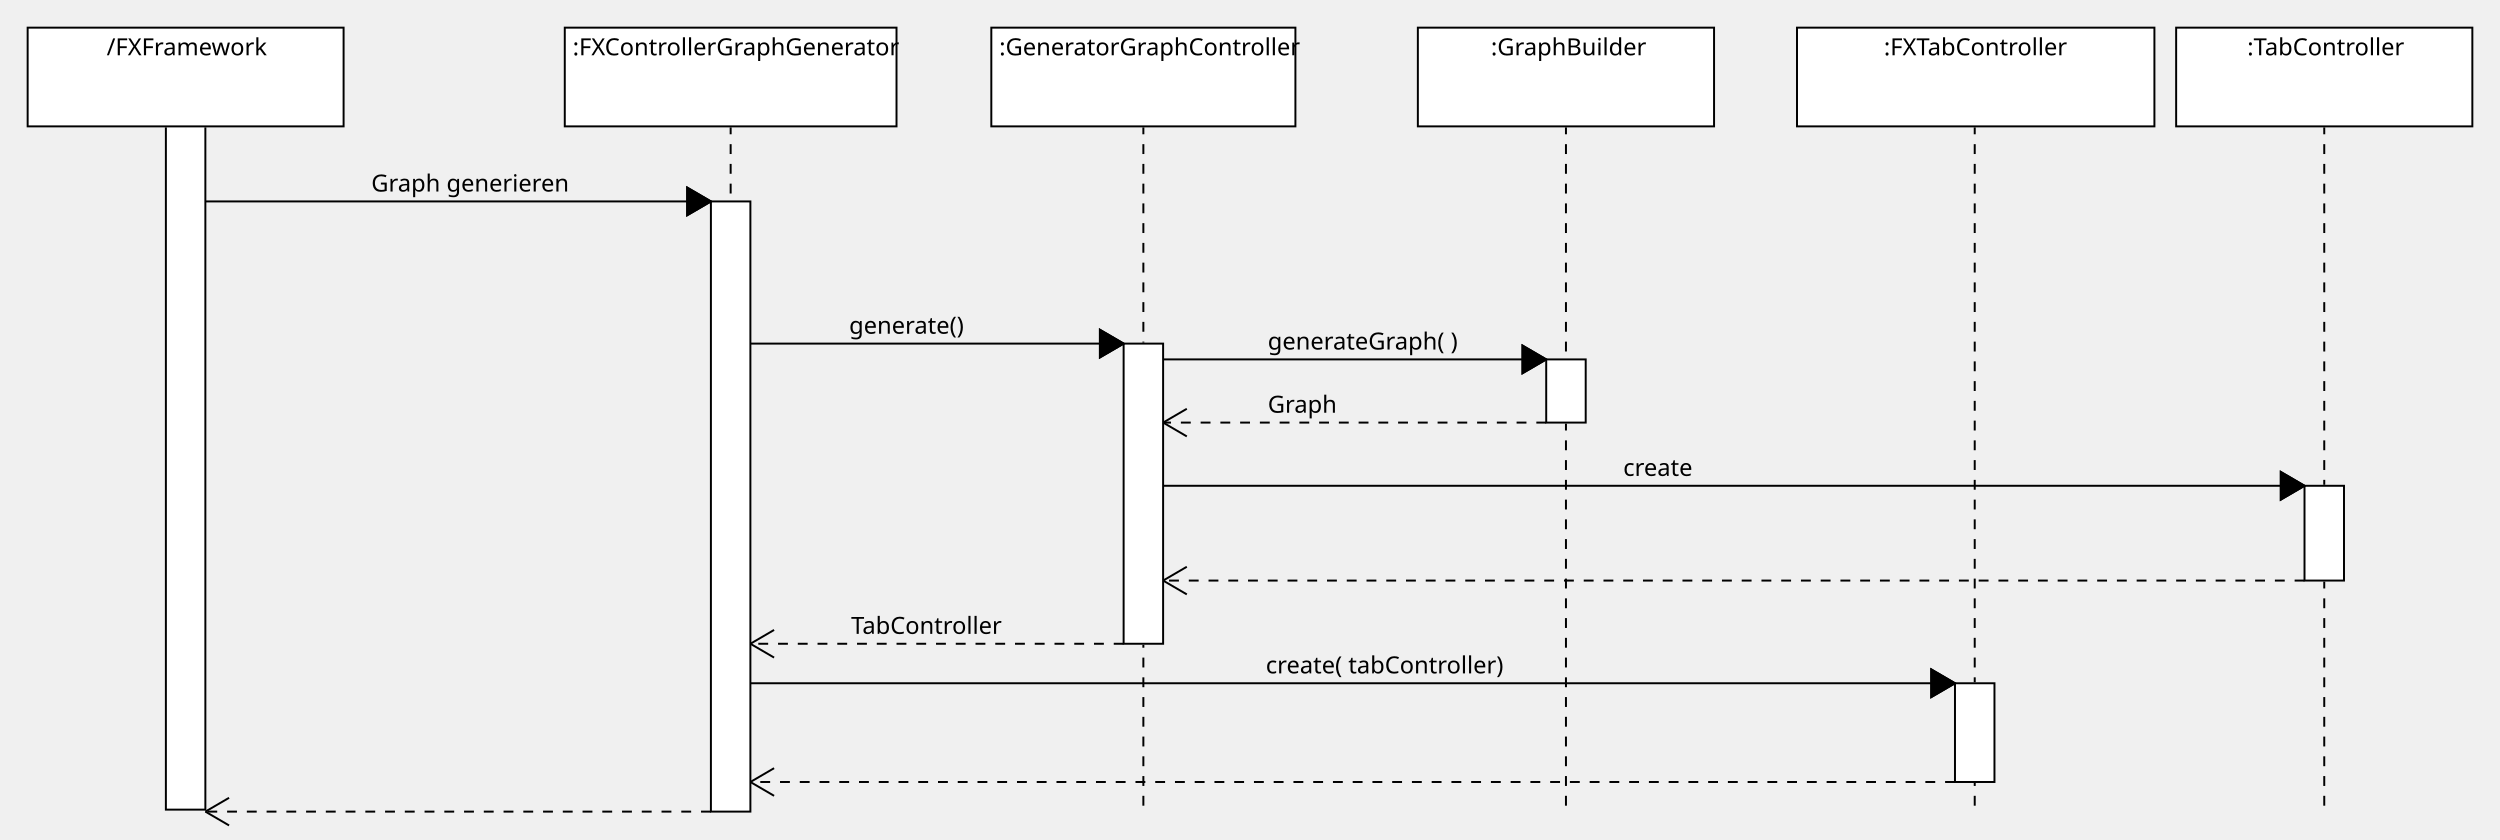
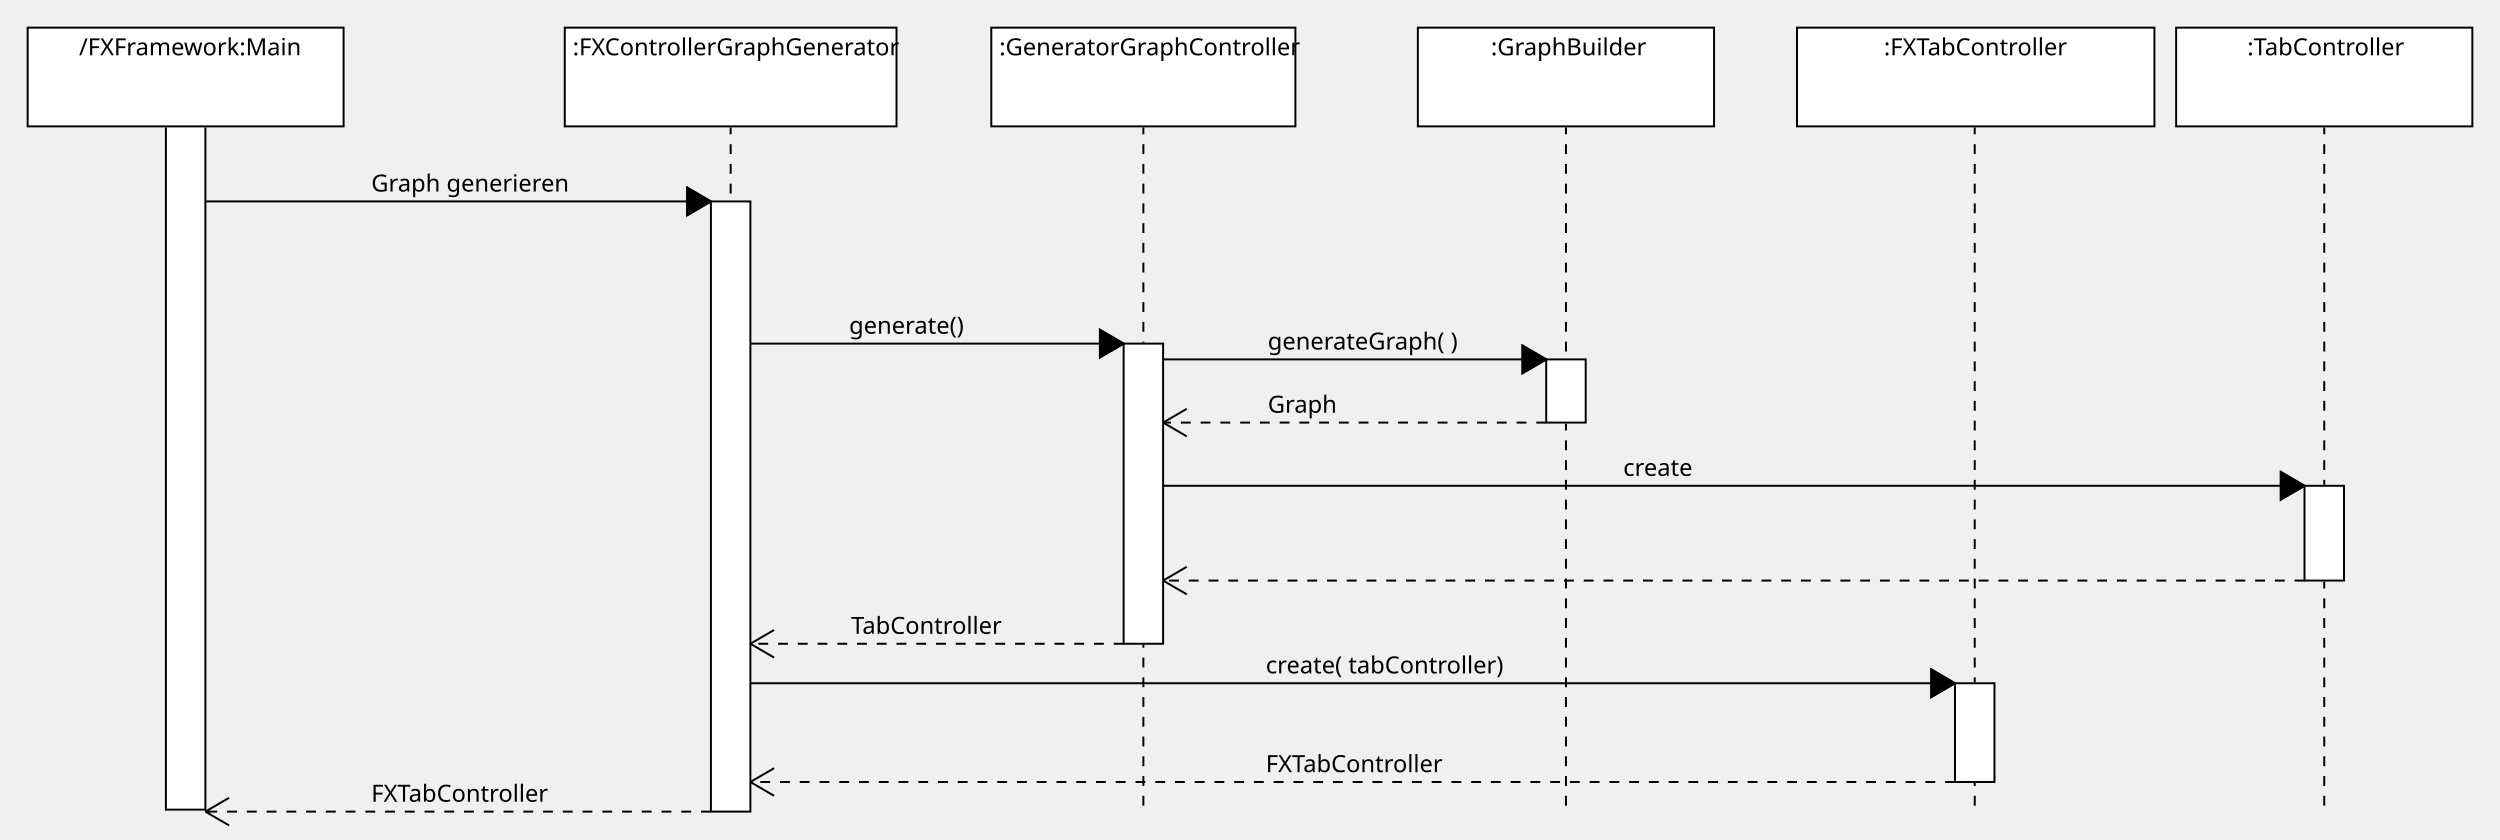
<svg xmlns="http://www.w3.org/2000/svg" height="425" version="1.1" width="1266">
  <line fill="#000000" stroke="#000000" stroke-width="1" x1="94" x2="94" y1="63" y2="68" />
  <line fill="#000000" stroke="#000000" stroke-width="1" x1="94" x2="94" y1="73" y2="78" />
  <line fill="#000000" stroke="#000000" stroke-width="1" x1="94" x2="94" y1="83" y2="88" />
  <line fill="#000000" stroke="#000000" stroke-width="1" x1="94" x2="94" y1="93" y2="98" />
  <line fill="#000000" stroke="#000000" stroke-width="1" x1="94" x2="94" y1="103" y2="108" />
  <line fill="#000000" stroke="#000000" stroke-width="1" x1="94" x2="94" y1="113" y2="118" />
  <line fill="#000000" stroke="#000000" stroke-width="1" x1="94" x2="94" y1="123" y2="128" />
  <line fill="#000000" stroke="#000000" stroke-width="1" x1="94" x2="94" y1="133" y2="138" />
  <line fill="#000000" stroke="#000000" stroke-width="1" x1="94" x2="94" y1="143" y2="148" />
  <line fill="#000000" stroke="#000000" stroke-width="1" x1="94" x2="94" y1="153" y2="158" />
  <line fill="#000000" stroke="#000000" stroke-width="1" x1="94" x2="94" y1="163" y2="168" />
  <line fill="#000000" stroke="#000000" stroke-width="1" x1="94" x2="94" y1="173" y2="178" />
  <line fill="#000000" stroke="#000000" stroke-width="1" x1="94" x2="94" y1="183" y2="188" />
  <line fill="#000000" stroke="#000000" stroke-width="1" x1="94" x2="94" y1="193" y2="198" />
  <line fill="#000000" stroke="#000000" stroke-width="1" x1="94" x2="94" y1="203" y2="208" />
  <line fill="#000000" stroke="#000000" stroke-width="1" x1="94" x2="94" y1="213" y2="218" />
  <line fill="#000000" stroke="#000000" stroke-width="1" x1="94" x2="94" y1="223" y2="228" />
  <line fill="#000000" stroke="#000000" stroke-width="1" x1="94" x2="94" y1="233" y2="238" />
  <line fill="#000000" stroke="#000000" stroke-width="1" x1="94" x2="94" y1="243" y2="248" />
  <line fill="#000000" stroke="#000000" stroke-width="1" x1="94" x2="94" y1="253" y2="258" />
  <line fill="#000000" stroke="#000000" stroke-width="1" x1="94" x2="94" y1="263" y2="268" />
  <line fill="#000000" stroke="#000000" stroke-width="1" x1="94" x2="94" y1="273" y2="278" />
  <line fill="#000000" stroke="#000000" stroke-width="1" x1="94" x2="94" y1="283" y2="288" />
  <line fill="#000000" stroke="#000000" stroke-width="1" x1="94" x2="94" y1="293" y2="298" />
  <line fill="#000000" stroke="#000000" stroke-width="1" x1="94" x2="94" y1="303" y2="308" />
  <line fill="#000000" stroke="#000000" stroke-width="1" x1="94" x2="94" y1="313" y2="318" />
  <line fill="#000000" stroke="#000000" stroke-width="1" x1="94" x2="94" y1="323" y2="328" />
  <line fill="#000000" stroke="#000000" stroke-width="1" x1="94" x2="94" y1="333" y2="338" />
  <line fill="#000000" stroke="#000000" stroke-width="1" x1="94" x2="94" y1="343" y2="348" />
  <line fill="#000000" stroke="#000000" stroke-width="1" x1="94" x2="94" y1="353" y2="358" />
  <line fill="#000000" stroke="#000000" stroke-width="1" x1="94" x2="94" y1="363" y2="368" />
  <line fill="#000000" stroke="#000000" stroke-width="1" x1="94" x2="94" y1="373" y2="378" />
  <line fill="#000000" stroke="#000000" stroke-width="1" x1="94" x2="94" y1="383" y2="388" />
  <line fill="#000000" stroke="#000000" stroke-width="1" x1="94" x2="94" y1="393" y2="398" />
  <line fill="#000000" stroke="#000000" stroke-width="1" x1="94" x2="94" y1="403" y2="408" />
  <rect fill="#ffffff" height="347" stroke="#ffffff" stroke-width="1" width="20" x="84" y="63" />
  <rect fill="none" height="347" stroke="#000000" stroke-width="1" width="20" x="84" y="63" />
  <rect fill="#ffffff" height="50" stroke="#ffffff" stroke-width="1" width="160" x="14" y="14" />
  <rect fill="none" height="50" stroke="#000000" stroke-width="1" width="160" x="14" y="14" />
-   <text font-family="Dialog" font-size="12" x="54" y="28">
- /FXFramework</text>
+   <text font-family="Dialog" font-size="12" x="40" y="28">
+ /FXFramework:Main</text>
  <line fill="#000000" stroke="#000000" stroke-width="1" x1="370" x2="370" y1="63" y2="68" />
  <line fill="#000000" stroke="#000000" stroke-width="1" x1="370" x2="370" y1="73" y2="78" />
  <line fill="#000000" stroke="#000000" stroke-width="1" x1="370" x2="370" y1="83" y2="88" />
  <line fill="#000000" stroke="#000000" stroke-width="1" x1="370" x2="370" y1="93" y2="98" />
  <line fill="#000000" stroke="#000000" stroke-width="1" x1="370" x2="370" y1="103" y2="108" />
  <line fill="#000000" stroke="#000000" stroke-width="1" x1="370" x2="370" y1="113" y2="118" />
  <line fill="#000000" stroke="#000000" stroke-width="1" x1="370" x2="370" y1="123" y2="128" />
  <line fill="#000000" stroke="#000000" stroke-width="1" x1="370" x2="370" y1="133" y2="138" />
  <line fill="#000000" stroke="#000000" stroke-width="1" x1="370" x2="370" y1="143" y2="148" />
  <line fill="#000000" stroke="#000000" stroke-width="1" x1="370" x2="370" y1="153" y2="158" />
  <line fill="#000000" stroke="#000000" stroke-width="1" x1="370" x2="370" y1="163" y2="168" />
  <line fill="#000000" stroke="#000000" stroke-width="1" x1="370" x2="370" y1="173" y2="178" />
  <line fill="#000000" stroke="#000000" stroke-width="1" x1="370" x2="370" y1="183" y2="188" />
  <line fill="#000000" stroke="#000000" stroke-width="1" x1="370" x2="370" y1="193" y2="198" />
  <line fill="#000000" stroke="#000000" stroke-width="1" x1="370" x2="370" y1="203" y2="208" />
  <line fill="#000000" stroke="#000000" stroke-width="1" x1="370" x2="370" y1="213" y2="218" />
  <line fill="#000000" stroke="#000000" stroke-width="1" x1="370" x2="370" y1="223" y2="228" />
  <line fill="#000000" stroke="#000000" stroke-width="1" x1="370" x2="370" y1="233" y2="238" />
  <line fill="#000000" stroke="#000000" stroke-width="1" x1="370" x2="370" y1="243" y2="248" />
  <line fill="#000000" stroke="#000000" stroke-width="1" x1="370" x2="370" y1="253" y2="258" />
  <line fill="#000000" stroke="#000000" stroke-width="1" x1="370" x2="370" y1="263" y2="268" />
  <line fill="#000000" stroke="#000000" stroke-width="1" x1="370" x2="370" y1="273" y2="278" />
  <line fill="#000000" stroke="#000000" stroke-width="1" x1="370" x2="370" y1="283" y2="288" />
  <line fill="#000000" stroke="#000000" stroke-width="1" x1="370" x2="370" y1="293" y2="298" />
  <line fill="#000000" stroke="#000000" stroke-width="1" x1="370" x2="370" y1="303" y2="308" />
  <line fill="#000000" stroke="#000000" stroke-width="1" x1="370" x2="370" y1="313" y2="318" />
  <line fill="#000000" stroke="#000000" stroke-width="1" x1="370" x2="370" y1="323" y2="328" />
  <line fill="#000000" stroke="#000000" stroke-width="1" x1="370" x2="370" y1="333" y2="338" />
  <line fill="#000000" stroke="#000000" stroke-width="1" x1="370" x2="370" y1="343" y2="348" />
  <line fill="#000000" stroke="#000000" stroke-width="1" x1="370" x2="370" y1="353" y2="358" />
  <line fill="#000000" stroke="#000000" stroke-width="1" x1="370" x2="370" y1="363" y2="368" />
  <line fill="#000000" stroke="#000000" stroke-width="1" x1="370" x2="370" y1="373" y2="378" />
  <line fill="#000000" stroke="#000000" stroke-width="1" x1="370" x2="370" y1="383" y2="388" />
  <line fill="#000000" stroke="#000000" stroke-width="1" x1="370" x2="370" y1="393" y2="398" />
  <line fill="#000000" stroke="#000000" stroke-width="1" x1="370" x2="370" y1="403" y2="408" />
  <rect fill="#ffffff" height="309" stroke="#ffffff" stroke-width="1" width="20" x="360" y="102" />
  <rect fill="none" height="309" stroke="#000000" stroke-width="1" width="20" x="360" y="102" />
  <rect fill="#ffffff" height="50" stroke="#ffffff" stroke-width="1" width="168" x="286" y="14" />
  <rect fill="none" height="50" stroke="#000000" stroke-width="1" width="168" x="286" y="14" />
  <text font-family="Dialog" font-size="12" x="290" y="28">
:FXControllerGraphGenerator</text>
  <polyline fill="none" points="104,102 360,102" stroke="#000000" stroke-width="1" />
  <polygon fill="#000000" points="360,102 348,109 348,95" stroke="#000000" stroke-width="1" />
  <polygon fill="none" points="360,102 348,109 348,95" stroke="#000000" stroke-width="1" />
  <text font-family="Dialog" font-size="12" x="188" y="97">
Graph generieren</text>
  <line fill="#000000" stroke="#000000" stroke-width="1" x1="579" x2="579" y1="63" y2="68" />
  <line fill="#000000" stroke="#000000" stroke-width="1" x1="579" x2="579" y1="73" y2="78" />
  <line fill="#000000" stroke="#000000" stroke-width="1" x1="579" x2="579" y1="83" y2="88" />
  <line fill="#000000" stroke="#000000" stroke-width="1" x1="579" x2="579" y1="93" y2="98" />
  <line fill="#000000" stroke="#000000" stroke-width="1" x1="579" x2="579" y1="103" y2="108" />
  <line fill="#000000" stroke="#000000" stroke-width="1" x1="579" x2="579" y1="113" y2="118" />
  <line fill="#000000" stroke="#000000" stroke-width="1" x1="579" x2="579" y1="123" y2="128" />
  <line fill="#000000" stroke="#000000" stroke-width="1" x1="579" x2="579" y1="133" y2="138" />
  <line fill="#000000" stroke="#000000" stroke-width="1" x1="579" x2="579" y1="143" y2="148" />
  <line fill="#000000" stroke="#000000" stroke-width="1" x1="579" x2="579" y1="153" y2="158" />
  <line fill="#000000" stroke="#000000" stroke-width="1" x1="579" x2="579" y1="163" y2="168" />
  <line fill="#000000" stroke="#000000" stroke-width="1" x1="579" x2="579" y1="173" y2="178" />
  <line fill="#000000" stroke="#000000" stroke-width="1" x1="579" x2="579" y1="183" y2="188" />
  <line fill="#000000" stroke="#000000" stroke-width="1" x1="579" x2="579" y1="193" y2="198" />
  <line fill="#000000" stroke="#000000" stroke-width="1" x1="579" x2="579" y1="203" y2="208" />
  <line fill="#000000" stroke="#000000" stroke-width="1" x1="579" x2="579" y1="213" y2="218" />
  <line fill="#000000" stroke="#000000" stroke-width="1" x1="579" x2="579" y1="223" y2="228" />
  <line fill="#000000" stroke="#000000" stroke-width="1" x1="579" x2="579" y1="233" y2="238" />
  <line fill="#000000" stroke="#000000" stroke-width="1" x1="579" x2="579" y1="243" y2="248" />
  <line fill="#000000" stroke="#000000" stroke-width="1" x1="579" x2="579" y1="253" y2="258" />
  <line fill="#000000" stroke="#000000" stroke-width="1" x1="579" x2="579" y1="263" y2="268" />
  <line fill="#000000" stroke="#000000" stroke-width="1" x1="579" x2="579" y1="273" y2="278" />
  <line fill="#000000" stroke="#000000" stroke-width="1" x1="579" x2="579" y1="283" y2="288" />
  <line fill="#000000" stroke="#000000" stroke-width="1" x1="579" x2="579" y1="293" y2="298" />
  <line fill="#000000" stroke="#000000" stroke-width="1" x1="579" x2="579" y1="303" y2="308" />
  <line fill="#000000" stroke="#000000" stroke-width="1" x1="579" x2="579" y1="313" y2="318" />
  <line fill="#000000" stroke="#000000" stroke-width="1" x1="579" x2="579" y1="323" y2="328" />
  <line fill="#000000" stroke="#000000" stroke-width="1" x1="579" x2="579" y1="333" y2="338" />
  <line fill="#000000" stroke="#000000" stroke-width="1" x1="579" x2="579" y1="343" y2="348" />
  <line fill="#000000" stroke="#000000" stroke-width="1" x1="579" x2="579" y1="353" y2="358" />
  <line fill="#000000" stroke="#000000" stroke-width="1" x1="579" x2="579" y1="363" y2="368" />
  <line fill="#000000" stroke="#000000" stroke-width="1" x1="579" x2="579" y1="373" y2="378" />
  <line fill="#000000" stroke="#000000" stroke-width="1" x1="579" x2="579" y1="383" y2="388" />
  <line fill="#000000" stroke="#000000" stroke-width="1" x1="579" x2="579" y1="393" y2="398" />
  <line fill="#000000" stroke="#000000" stroke-width="1" x1="579" x2="579" y1="403" y2="408" />
  <rect fill="#ffffff" height="152" stroke="#ffffff" stroke-width="1" width="20" x="569" y="174" />
  <rect fill="none" height="152" stroke="#000000" stroke-width="1" width="20" x="569" y="174" />
  <rect fill="#ffffff" height="50" stroke="#ffffff" stroke-width="1" width="154" x="502" y="14" />
  <rect fill="none" height="50" stroke="#000000" stroke-width="1" width="154" x="502" y="14" />
  <text font-family="Dialog" font-size="12" x="506" y="28">
:GeneratorGraphController</text>
  <line fill="#000000" stroke="#000000" stroke-width="1" x1="360" x2="355" y1="411" y2="411" />
  <line fill="#000000" stroke="#000000" stroke-width="1" x1="350" x2="345" y1="411" y2="411" />
  <line fill="#000000" stroke="#000000" stroke-width="1" x1="340" x2="335" y1="411" y2="411" />
  <line fill="#000000" stroke="#000000" stroke-width="1" x1="330" x2="325" y1="411" y2="411" />
  <line fill="#000000" stroke="#000000" stroke-width="1" x1="320" x2="315" y1="411" y2="411" />
  <line fill="#000000" stroke="#000000" stroke-width="1" x1="310" x2="305" y1="411" y2="411" />
  <line fill="#000000" stroke="#000000" stroke-width="1" x1="300" x2="295" y1="411" y2="411" />
  <line fill="#000000" stroke="#000000" stroke-width="1" x1="290" x2="285" y1="411" y2="411" />
  <line fill="#000000" stroke="#000000" stroke-width="1" x1="280" x2="275" y1="411" y2="411" />
  <line fill="#000000" stroke="#000000" stroke-width="1" x1="270" x2="265" y1="411" y2="411" />
  <line fill="#000000" stroke="#000000" stroke-width="1" x1="260" x2="255" y1="411" y2="411" />
  <line fill="#000000" stroke="#000000" stroke-width="1" x1="250" x2="245" y1="411" y2="411" />
  <line fill="#000000" stroke="#000000" stroke-width="1" x1="240" x2="235" y1="411" y2="411" />
  <line fill="#000000" stroke="#000000" stroke-width="1" x1="230" x2="225" y1="411" y2="411" />
  <line fill="#000000" stroke="#000000" stroke-width="1" x1="220" x2="215" y1="411" y2="411" />
  <line fill="#000000" stroke="#000000" stroke-width="1" x1="210" x2="205" y1="411" y2="411" />
  <line fill="#000000" stroke="#000000" stroke-width="1" x1="200" x2="195" y1="411" y2="411" />
  <line fill="#000000" stroke="#000000" stroke-width="1" x1="190" x2="185" y1="411" y2="411" />
  <line fill="#000000" stroke="#000000" stroke-width="1" x1="180" x2="175" y1="411" y2="411" />
  <line fill="#000000" stroke="#000000" stroke-width="1" x1="170" x2="165" y1="411" y2="411" />
  <line fill="#000000" stroke="#000000" stroke-width="1" x1="160" x2="155" y1="411" y2="411" />
  <line fill="#000000" stroke="#000000" stroke-width="1" x1="150" x2="145" y1="411" y2="411" />
  <line fill="#000000" stroke="#000000" stroke-width="1" x1="140" x2="135" y1="411" y2="411" />
  <line fill="#000000" stroke="#000000" stroke-width="1" x1="130" x2="125" y1="411" y2="411" />
  <line fill="#000000" stroke="#000000" stroke-width="1" x1="120" x2="115" y1="411" y2="411" />
  <line fill="#000000" stroke="#000000" stroke-width="1" x1="110" x2="105" y1="411" y2="411" />
  <line fill="#000000" stroke="#000000" stroke-width="1" x1="116" x2="104" y1="404" y2="411" />
  <line fill="#000000" stroke="#000000" stroke-width="1" x1="116" x2="104" y1="418" y2="411" />
+   <text font-family="Dialog" font-size="12" x="188" y="406">
+ FXTabController</text>
  <polyline fill="none" points="380,174 569,174" stroke="#000000" stroke-width="1" />
  <polygon fill="#000000" points="569,174 557,181 557,167" stroke="#000000" stroke-width="1" />
  <polygon fill="none" points="569,174 557,181 557,167" stroke="#000000" stroke-width="1" />
  <text font-family="Dialog" font-size="12" x="430" y="169">
generate()</text>
  <line fill="#000000" stroke="#000000" stroke-width="1" x1="793" x2="793" y1="63" y2="68" />
  <line fill="#000000" stroke="#000000" stroke-width="1" x1="793" x2="793" y1="73" y2="78" />
  <line fill="#000000" stroke="#000000" stroke-width="1" x1="793" x2="793" y1="83" y2="88" />
  <line fill="#000000" stroke="#000000" stroke-width="1" x1="793" x2="793" y1="93" y2="98" />
  <line fill="#000000" stroke="#000000" stroke-width="1" x1="793" x2="793" y1="103" y2="108" />
  <line fill="#000000" stroke="#000000" stroke-width="1" x1="793" x2="793" y1="113" y2="118" />
  <line fill="#000000" stroke="#000000" stroke-width="1" x1="793" x2="793" y1="123" y2="128" />
  <line fill="#000000" stroke="#000000" stroke-width="1" x1="793" x2="793" y1="133" y2="138" />
  <line fill="#000000" stroke="#000000" stroke-width="1" x1="793" x2="793" y1="143" y2="148" />
  <line fill="#000000" stroke="#000000" stroke-width="1" x1="793" x2="793" y1="153" y2="158" />
  <line fill="#000000" stroke="#000000" stroke-width="1" x1="793" x2="793" y1="163" y2="168" />
  <line fill="#000000" stroke="#000000" stroke-width="1" x1="793" x2="793" y1="173" y2="178" />
  <line fill="#000000" stroke="#000000" stroke-width="1" x1="793" x2="793" y1="183" y2="188" />
  <line fill="#000000" stroke="#000000" stroke-width="1" x1="793" x2="793" y1="193" y2="198" />
  <line fill="#000000" stroke="#000000" stroke-width="1" x1="793" x2="793" y1="203" y2="208" />
  <line fill="#000000" stroke="#000000" stroke-width="1" x1="793" x2="793" y1="213" y2="218" />
  <line fill="#000000" stroke="#000000" stroke-width="1" x1="793" x2="793" y1="223" y2="228" />
  <line fill="#000000" stroke="#000000" stroke-width="1" x1="793" x2="793" y1="233" y2="238" />
  <line fill="#000000" stroke="#000000" stroke-width="1" x1="793" x2="793" y1="243" y2="248" />
  <line fill="#000000" stroke="#000000" stroke-width="1" x1="793" x2="793" y1="253" y2="258" />
  <line fill="#000000" stroke="#000000" stroke-width="1" x1="793" x2="793" y1="263" y2="268" />
  <line fill="#000000" stroke="#000000" stroke-width="1" x1="793" x2="793" y1="273" y2="278" />
  <line fill="#000000" stroke="#000000" stroke-width="1" x1="793" x2="793" y1="283" y2="288" />
  <line fill="#000000" stroke="#000000" stroke-width="1" x1="793" x2="793" y1="293" y2="298" />
  <line fill="#000000" stroke="#000000" stroke-width="1" x1="793" x2="793" y1="303" y2="308" />
  <line fill="#000000" stroke="#000000" stroke-width="1" x1="793" x2="793" y1="313" y2="318" />
  <line fill="#000000" stroke="#000000" stroke-width="1" x1="793" x2="793" y1="323" y2="328" />
  <line fill="#000000" stroke="#000000" stroke-width="1" x1="793" x2="793" y1="333" y2="338" />
  <line fill="#000000" stroke="#000000" stroke-width="1" x1="793" x2="793" y1="343" y2="348" />
  <line fill="#000000" stroke="#000000" stroke-width="1" x1="793" x2="793" y1="353" y2="358" />
  <line fill="#000000" stroke="#000000" stroke-width="1" x1="793" x2="793" y1="363" y2="368" />
  <line fill="#000000" stroke="#000000" stroke-width="1" x1="793" x2="793" y1="373" y2="378" />
  <line fill="#000000" stroke="#000000" stroke-width="1" x1="793" x2="793" y1="383" y2="388" />
  <line fill="#000000" stroke="#000000" stroke-width="1" x1="793" x2="793" y1="393" y2="398" />
  <line fill="#000000" stroke="#000000" stroke-width="1" x1="793" x2="793" y1="403" y2="408" />
  <rect fill="#ffffff" height="32" stroke="#ffffff" stroke-width="1" width="20" x="783" y="182" />
  <rect fill="none" height="32" stroke="#000000" stroke-width="1" width="20" x="783" y="182" />
  <rect fill="#ffffff" height="50" stroke="#ffffff" stroke-width="1" width="150" x="718" y="14" />
  <rect fill="none" height="50" stroke="#000000" stroke-width="1" width="150" x="718" y="14" />
  <text font-family="Dialog" font-size="12" x="755" y="28">
:GraphBuilder</text>
  <polyline fill="none" points="589,182 783,182" stroke="#000000" stroke-width="1" />
  <polygon fill="#000000" points="783,182 771,189 771,175" stroke="#000000" stroke-width="1" />
  <polygon fill="none" points="783,182 771,189 771,175" stroke="#000000" stroke-width="1" />
  <text font-family="Dialog" font-size="12" x="642" y="177">
generateGraph( )</text>
  <line fill="#000000" stroke="#000000" stroke-width="1" x1="783" x2="778" y1="214" y2="214" />
  <line fill="#000000" stroke="#000000" stroke-width="1" x1="773" x2="768" y1="214" y2="214" />
  <line fill="#000000" stroke="#000000" stroke-width="1" x1="763" x2="758" y1="214" y2="214" />
  <line fill="#000000" stroke="#000000" stroke-width="1" x1="753" x2="748" y1="214" y2="214" />
  <line fill="#000000" stroke="#000000" stroke-width="1" x1="743" x2="738" y1="214" y2="214" />
  <line fill="#000000" stroke="#000000" stroke-width="1" x1="733" x2="728" y1="214" y2="214" />
  <line fill="#000000" stroke="#000000" stroke-width="1" x1="723" x2="718" y1="214" y2="214" />
  <line fill="#000000" stroke="#000000" stroke-width="1" x1="713" x2="708" y1="214" y2="214" />
  <line fill="#000000" stroke="#000000" stroke-width="1" x1="703" x2="698" y1="214" y2="214" />
  <line fill="#000000" stroke="#000000" stroke-width="1" x1="693" x2="688" y1="214" y2="214" />
  <line fill="#000000" stroke="#000000" stroke-width="1" x1="683" x2="678" y1="214" y2="214" />
  <line fill="#000000" stroke="#000000" stroke-width="1" x1="673" x2="668" y1="214" y2="214" />
  <line fill="#000000" stroke="#000000" stroke-width="1" x1="663" x2="658" y1="214" y2="214" />
  <line fill="#000000" stroke="#000000" stroke-width="1" x1="653" x2="648" y1="214" y2="214" />
  <line fill="#000000" stroke="#000000" stroke-width="1" x1="643" x2="638" y1="214" y2="214" />
  <line fill="#000000" stroke="#000000" stroke-width="1" x1="633" x2="628" y1="214" y2="214" />
  <line fill="#000000" stroke="#000000" stroke-width="1" x1="623" x2="618" y1="214" y2="214" />
  <line fill="#000000" stroke="#000000" stroke-width="1" x1="613" x2="608" y1="214" y2="214" />
  <line fill="#000000" stroke="#000000" stroke-width="1" x1="603" x2="598" y1="214" y2="214" />
  <line fill="#000000" stroke="#000000" stroke-width="1" x1="593" x2="589" y1="214" y2="214" />
  <line fill="#000000" stroke="#000000" stroke-width="1" x1="601" x2="589" y1="207" y2="214" />
  <line fill="#000000" stroke="#000000" stroke-width="1" x1="601" x2="589" y1="221" y2="214" />
  <text font-family="Dialog" font-size="12" x="642" y="209">
Graph</text>
  <line fill="#000000" stroke="#000000" stroke-width="1" x1="569" x2="564" y1="326" y2="326" />
  <line fill="#000000" stroke="#000000" stroke-width="1" x1="559" x2="554" y1="326" y2="326" />
  <line fill="#000000" stroke="#000000" stroke-width="1" x1="549" x2="544" y1="326" y2="326" />
  <line fill="#000000" stroke="#000000" stroke-width="1" x1="539" x2="534" y1="326" y2="326" />
  <line fill="#000000" stroke="#000000" stroke-width="1" x1="529" x2="524" y1="326" y2="326" />
  <line fill="#000000" stroke="#000000" stroke-width="1" x1="519" x2="514" y1="326" y2="326" />
  <line fill="#000000" stroke="#000000" stroke-width="1" x1="509" x2="504" y1="326" y2="326" />
  <line fill="#000000" stroke="#000000" stroke-width="1" x1="499" x2="494" y1="326" y2="326" />
  <line fill="#000000" stroke="#000000" stroke-width="1" x1="489" x2="484" y1="326" y2="326" />
  <line fill="#000000" stroke="#000000" stroke-width="1" x1="479" x2="474" y1="326" y2="326" />
  <line fill="#000000" stroke="#000000" stroke-width="1" x1="469" x2="464" y1="326" y2="326" />
  <line fill="#000000" stroke="#000000" stroke-width="1" x1="459" x2="454" y1="326" y2="326" />
  <line fill="#000000" stroke="#000000" stroke-width="1" x1="449" x2="444" y1="326" y2="326" />
  <line fill="#000000" stroke="#000000" stroke-width="1" x1="439" x2="434" y1="326" y2="326" />
  <line fill="#000000" stroke="#000000" stroke-width="1" x1="429" x2="424" y1="326" y2="326" />
  <line fill="#000000" stroke="#000000" stroke-width="1" x1="419" x2="414" y1="326" y2="326" />
  <line fill="#000000" stroke="#000000" stroke-width="1" x1="409" x2="404" y1="326" y2="326" />
  <line fill="#000000" stroke="#000000" stroke-width="1" x1="399" x2="394" y1="326" y2="326" />
  <line fill="#000000" stroke="#000000" stroke-width="1" x1="389" x2="384" y1="326" y2="326" />
  <line fill="#000000" stroke="#000000" stroke-width="1" x1="392" x2="380" y1="319" y2="326" />
  <line fill="#000000" stroke="#000000" stroke-width="1" x1="392" x2="380" y1="333" y2="326" />
  <text font-family="Dialog" font-size="12" x="431" y="321">
TabController</text>
  <line fill="#000000" stroke="#000000" stroke-width="1" x1="1000" x2="1000" y1="63" y2="68" />
  <line fill="#000000" stroke="#000000" stroke-width="1" x1="1000" x2="1000" y1="73" y2="78" />
  <line fill="#000000" stroke="#000000" stroke-width="1" x1="1000" x2="1000" y1="83" y2="88" />
  <line fill="#000000" stroke="#000000" stroke-width="1" x1="1000" x2="1000" y1="93" y2="98" />
  <line fill="#000000" stroke="#000000" stroke-width="1" x1="1000" x2="1000" y1="103" y2="108" />
  <line fill="#000000" stroke="#000000" stroke-width="1" x1="1000" x2="1000" y1="113" y2="118" />
  <line fill="#000000" stroke="#000000" stroke-width="1" x1="1000" x2="1000" y1="123" y2="128" />
  <line fill="#000000" stroke="#000000" stroke-width="1" x1="1000" x2="1000" y1="133" y2="138" />
  <line fill="#000000" stroke="#000000" stroke-width="1" x1="1000" x2="1000" y1="143" y2="148" />
  <line fill="#000000" stroke="#000000" stroke-width="1" x1="1000" x2="1000" y1="153" y2="158" />
  <line fill="#000000" stroke="#000000" stroke-width="1" x1="1000" x2="1000" y1="163" y2="168" />
  <line fill="#000000" stroke="#000000" stroke-width="1" x1="1000" x2="1000" y1="173" y2="178" />
  <line fill="#000000" stroke="#000000" stroke-width="1" x1="1000" x2="1000" y1="183" y2="188" />
  <line fill="#000000" stroke="#000000" stroke-width="1" x1="1000" x2="1000" y1="193" y2="198" />
  <line fill="#000000" stroke="#000000" stroke-width="1" x1="1000" x2="1000" y1="203" y2="208" />
  <line fill="#000000" stroke="#000000" stroke-width="1" x1="1000" x2="1000" y1="213" y2="218" />
  <line fill="#000000" stroke="#000000" stroke-width="1" x1="1000" x2="1000" y1="223" y2="228" />
  <line fill="#000000" stroke="#000000" stroke-width="1" x1="1000" x2="1000" y1="233" y2="238" />
  <line fill="#000000" stroke="#000000" stroke-width="1" x1="1000" x2="1000" y1="243" y2="248" />
  <line fill="#000000" stroke="#000000" stroke-width="1" x1="1000" x2="1000" y1="253" y2="258" />
  <line fill="#000000" stroke="#000000" stroke-width="1" x1="1000" x2="1000" y1="263" y2="268" />
  <line fill="#000000" stroke="#000000" stroke-width="1" x1="1000" x2="1000" y1="273" y2="278" />
  <line fill="#000000" stroke="#000000" stroke-width="1" x1="1000" x2="1000" y1="283" y2="288" />
  <line fill="#000000" stroke="#000000" stroke-width="1" x1="1000" x2="1000" y1="293" y2="298" />
  <line fill="#000000" stroke="#000000" stroke-width="1" x1="1000" x2="1000" y1="303" y2="308" />
  <line fill="#000000" stroke="#000000" stroke-width="1" x1="1000" x2="1000" y1="313" y2="318" />
  <line fill="#000000" stroke="#000000" stroke-width="1" x1="1000" x2="1000" y1="323" y2="328" />
  <line fill="#000000" stroke="#000000" stroke-width="1" x1="1000" x2="1000" y1="333" y2="338" />
  <line fill="#000000" stroke="#000000" stroke-width="1" x1="1000" x2="1000" y1="343" y2="348" />
  <line fill="#000000" stroke="#000000" stroke-width="1" x1="1000" x2="1000" y1="353" y2="358" />
  <line fill="#000000" stroke="#000000" stroke-width="1" x1="1000" x2="1000" y1="363" y2="368" />
  <line fill="#000000" stroke="#000000" stroke-width="1" x1="1000" x2="1000" y1="373" y2="378" />
  <line fill="#000000" stroke="#000000" stroke-width="1" x1="1000" x2="1000" y1="383" y2="388" />
  <line fill="#000000" stroke="#000000" stroke-width="1" x1="1000" x2="1000" y1="393" y2="398" />
  <line fill="#000000" stroke="#000000" stroke-width="1" x1="1000" x2="1000" y1="403" y2="408" />
  <rect fill="#ffffff" height="50" stroke="#ffffff" stroke-width="1" width="20" x="990" y="346" />
  <rect fill="none" height="50" stroke="#000000" stroke-width="1" width="20" x="990" y="346" />
  <rect fill="#ffffff" height="50" stroke="#ffffff" stroke-width="1" width="181" x="910" y="14" />
  <rect fill="none" height="50" stroke="#000000" stroke-width="1" width="181" x="910" y="14" />
  <text font-family="Dialog" font-size="12" x="954" y="28">
:FXTabController</text>
  <line fill="#000000" stroke="#000000" stroke-width="1" x1="1177" x2="1177" y1="63" y2="68" />
  <line fill="#000000" stroke="#000000" stroke-width="1" x1="1177" x2="1177" y1="73" y2="78" />
  <line fill="#000000" stroke="#000000" stroke-width="1" x1="1177" x2="1177" y1="83" y2="88" />
  <line fill="#000000" stroke="#000000" stroke-width="1" x1="1177" x2="1177" y1="93" y2="98" />
  <line fill="#000000" stroke="#000000" stroke-width="1" x1="1177" x2="1177" y1="103" y2="108" />
  <line fill="#000000" stroke="#000000" stroke-width="1" x1="1177" x2="1177" y1="113" y2="118" />
  <line fill="#000000" stroke="#000000" stroke-width="1" x1="1177" x2="1177" y1="123" y2="128" />
  <line fill="#000000" stroke="#000000" stroke-width="1" x1="1177" x2="1177" y1="133" y2="138" />
  <line fill="#000000" stroke="#000000" stroke-width="1" x1="1177" x2="1177" y1="143" y2="148" />
  <line fill="#000000" stroke="#000000" stroke-width="1" x1="1177" x2="1177" y1="153" y2="158" />
  <line fill="#000000" stroke="#000000" stroke-width="1" x1="1177" x2="1177" y1="163" y2="168" />
  <line fill="#000000" stroke="#000000" stroke-width="1" x1="1177" x2="1177" y1="173" y2="178" />
  <line fill="#000000" stroke="#000000" stroke-width="1" x1="1177" x2="1177" y1="183" y2="188" />
  <line fill="#000000" stroke="#000000" stroke-width="1" x1="1177" x2="1177" y1="193" y2="198" />
  <line fill="#000000" stroke="#000000" stroke-width="1" x1="1177" x2="1177" y1="203" y2="208" />
  <line fill="#000000" stroke="#000000" stroke-width="1" x1="1177" x2="1177" y1="213" y2="218" />
  <line fill="#000000" stroke="#000000" stroke-width="1" x1="1177" x2="1177" y1="223" y2="228" />
  <line fill="#000000" stroke="#000000" stroke-width="1" x1="1177" x2="1177" y1="233" y2="238" />
  <line fill="#000000" stroke="#000000" stroke-width="1" x1="1177" x2="1177" y1="243" y2="248" />
  <line fill="#000000" stroke="#000000" stroke-width="1" x1="1177" x2="1177" y1="253" y2="258" />
  <line fill="#000000" stroke="#000000" stroke-width="1" x1="1177" x2="1177" y1="263" y2="268" />
  <line fill="#000000" stroke="#000000" stroke-width="1" x1="1177" x2="1177" y1="273" y2="278" />
  <line fill="#000000" stroke="#000000" stroke-width="1" x1="1177" x2="1177" y1="283" y2="288" />
  <line fill="#000000" stroke="#000000" stroke-width="1" x1="1177" x2="1177" y1="293" y2="298" />
  <line fill="#000000" stroke="#000000" stroke-width="1" x1="1177" x2="1177" y1="303" y2="308" />
  <line fill="#000000" stroke="#000000" stroke-width="1" x1="1177" x2="1177" y1="313" y2="318" />
  <line fill="#000000" stroke="#000000" stroke-width="1" x1="1177" x2="1177" y1="323" y2="328" />
  <line fill="#000000" stroke="#000000" stroke-width="1" x1="1177" x2="1177" y1="333" y2="338" />
  <line fill="#000000" stroke="#000000" stroke-width="1" x1="1177" x2="1177" y1="343" y2="348" />
  <line fill="#000000" stroke="#000000" stroke-width="1" x1="1177" x2="1177" y1="353" y2="358" />
  <line fill="#000000" stroke="#000000" stroke-width="1" x1="1177" x2="1177" y1="363" y2="368" />
  <line fill="#000000" stroke="#000000" stroke-width="1" x1="1177" x2="1177" y1="373" y2="378" />
  <line fill="#000000" stroke="#000000" stroke-width="1" x1="1177" x2="1177" y1="383" y2="388" />
  <line fill="#000000" stroke="#000000" stroke-width="1" x1="1177" x2="1177" y1="393" y2="398" />
  <line fill="#000000" stroke="#000000" stroke-width="1" x1="1177" x2="1177" y1="403" y2="408" />
  <rect fill="#ffffff" height="48" stroke="#ffffff" stroke-width="1" width="20" x="1167" y="246" />
  <rect fill="none" height="48" stroke="#000000" stroke-width="1" width="20" x="1167" y="246" />
  <rect fill="#ffffff" height="50" stroke="#ffffff" stroke-width="1" width="150" x="1102" y="14" />
  <rect fill="none" height="50" stroke="#000000" stroke-width="1" width="150" x="1102" y="14" />
  <text font-family="Dialog" font-size="12" x="1138" y="28">
:TabController</text>
  <polyline fill="none" points="589,246 1167,246" stroke="#000000" stroke-width="1" />
  <polygon fill="#000000" points="1167,246 1155,253 1155,239" stroke="#000000" stroke-width="1" />
  <polygon fill="none" points="1167,246 1155,253 1155,239" stroke="#000000" stroke-width="1" />
  <text font-family="Dialog" font-size="12" x="822" y="241">
create</text>
  <line fill="#000000" stroke="#000000" stroke-width="1" x1="1167" x2="1162" y1="294" y2="294" />
  <line fill="#000000" stroke="#000000" stroke-width="1" x1="1157" x2="1152" y1="294" y2="294" />
  <line fill="#000000" stroke="#000000" stroke-width="1" x1="1147" x2="1142" y1="294" y2="294" />
  <line fill="#000000" stroke="#000000" stroke-width="1" x1="1137" x2="1132" y1="294" y2="294" />
  <line fill="#000000" stroke="#000000" stroke-width="1" x1="1127" x2="1122" y1="294" y2="294" />
  <line fill="#000000" stroke="#000000" stroke-width="1" x1="1117" x2="1112" y1="294" y2="294" />
  <line fill="#000000" stroke="#000000" stroke-width="1" x1="1107" x2="1102" y1="294" y2="294" />
  <line fill="#000000" stroke="#000000" stroke-width="1" x1="1097" x2="1092" y1="294" y2="294" />
  <line fill="#000000" stroke="#000000" stroke-width="1" x1="1087" x2="1082" y1="294" y2="294" />
  <line fill="#000000" stroke="#000000" stroke-width="1" x1="1077" x2="1072" y1="294" y2="294" />
  <line fill="#000000" stroke="#000000" stroke-width="1" x1="1067" x2="1062" y1="294" y2="294" />
  <line fill="#000000" stroke="#000000" stroke-width="1" x1="1057" x2="1052" y1="294" y2="294" />
  <line fill="#000000" stroke="#000000" stroke-width="1" x1="1047" x2="1042" y1="294" y2="294" />
  <line fill="#000000" stroke="#000000" stroke-width="1" x1="1037" x2="1032" y1="294" y2="294" />
  <line fill="#000000" stroke="#000000" stroke-width="1" x1="1027" x2="1022" y1="294" y2="294" />
  <line fill="#000000" stroke="#000000" stroke-width="1" x1="1017" x2="1012" y1="294" y2="294" />
  <line fill="#000000" stroke="#000000" stroke-width="1" x1="1007" x2="1002" y1="294" y2="294" />
  <line fill="#000000" stroke="#000000" stroke-width="1" x1="997" x2="992" y1="294" y2="294" />
  <line fill="#000000" stroke="#000000" stroke-width="1" x1="987" x2="982" y1="294" y2="294" />
  <line fill="#000000" stroke="#000000" stroke-width="1" x1="977" x2="972" y1="294" y2="294" />
  <line fill="#000000" stroke="#000000" stroke-width="1" x1="967" x2="962" y1="294" y2="294" />
  <line fill="#000000" stroke="#000000" stroke-width="1" x1="957" x2="952" y1="294" y2="294" />
  <line fill="#000000" stroke="#000000" stroke-width="1" x1="947" x2="942" y1="294" y2="294" />
  <line fill="#000000" stroke="#000000" stroke-width="1" x1="937" x2="932" y1="294" y2="294" />
  <line fill="#000000" stroke="#000000" stroke-width="1" x1="927" x2="922" y1="294" y2="294" />
  <line fill="#000000" stroke="#000000" stroke-width="1" x1="917" x2="912" y1="294" y2="294" />
  <line fill="#000000" stroke="#000000" stroke-width="1" x1="907" x2="902" y1="294" y2="294" />
  <line fill="#000000" stroke="#000000" stroke-width="1" x1="897" x2="892" y1="294" y2="294" />
  <line fill="#000000" stroke="#000000" stroke-width="1" x1="887" x2="882" y1="294" y2="294" />
  <line fill="#000000" stroke="#000000" stroke-width="1" x1="877" x2="872" y1="294" y2="294" />
  <line fill="#000000" stroke="#000000" stroke-width="1" x1="867" x2="862" y1="294" y2="294" />
  <line fill="#000000" stroke="#000000" stroke-width="1" x1="857" x2="852" y1="294" y2="294" />
  <line fill="#000000" stroke="#000000" stroke-width="1" x1="847" x2="842" y1="294" y2="294" />
  <line fill="#000000" stroke="#000000" stroke-width="1" x1="837" x2="832" y1="294" y2="294" />
  <line fill="#000000" stroke="#000000" stroke-width="1" x1="827" x2="822" y1="294" y2="294" />
  <line fill="#000000" stroke="#000000" stroke-width="1" x1="817" x2="812" y1="294" y2="294" />
  <line fill="#000000" stroke="#000000" stroke-width="1" x1="807" x2="802" y1="294" y2="294" />
  <line fill="#000000" stroke="#000000" stroke-width="1" x1="797" x2="792" y1="294" y2="294" />
  <line fill="#000000" stroke="#000000" stroke-width="1" x1="787" x2="782" y1="294" y2="294" />
  <line fill="#000000" stroke="#000000" stroke-width="1" x1="777" x2="772" y1="294" y2="294" />
  <line fill="#000000" stroke="#000000" stroke-width="1" x1="767" x2="762" y1="294" y2="294" />
  <line fill="#000000" stroke="#000000" stroke-width="1" x1="757" x2="752" y1="294" y2="294" />
  <line fill="#000000" stroke="#000000" stroke-width="1" x1="747" x2="742" y1="294" y2="294" />
  <line fill="#000000" stroke="#000000" stroke-width="1" x1="737" x2="732" y1="294" y2="294" />
  <line fill="#000000" stroke="#000000" stroke-width="1" x1="727" x2="722" y1="294" y2="294" />
  <line fill="#000000" stroke="#000000" stroke-width="1" x1="717" x2="712" y1="294" y2="294" />
  <line fill="#000000" stroke="#000000" stroke-width="1" x1="707" x2="702" y1="294" y2="294" />
  <line fill="#000000" stroke="#000000" stroke-width="1" x1="697" x2="692" y1="294" y2="294" />
  <line fill="#000000" stroke="#000000" stroke-width="1" x1="687" x2="682" y1="294" y2="294" />
  <line fill="#000000" stroke="#000000" stroke-width="1" x1="677" x2="672" y1="294" y2="294" />
  <line fill="#000000" stroke="#000000" stroke-width="1" x1="667" x2="662" y1="294" y2="294" />
  <line fill="#000000" stroke="#000000" stroke-width="1" x1="657" x2="652" y1="294" y2="294" />
  <line fill="#000000" stroke="#000000" stroke-width="1" x1="647" x2="642" y1="294" y2="294" />
  <line fill="#000000" stroke="#000000" stroke-width="1" x1="637" x2="632" y1="294" y2="294" />
  <line fill="#000000" stroke="#000000" stroke-width="1" x1="627" x2="622" y1="294" y2="294" />
  <line fill="#000000" stroke="#000000" stroke-width="1" x1="617" x2="612" y1="294" y2="294" />
  <line fill="#000000" stroke="#000000" stroke-width="1" x1="607" x2="602" y1="294" y2="294" />
  <line fill="#000000" stroke="#000000" stroke-width="1" x1="597" x2="592" y1="294" y2="294" />
  <line fill="#000000" stroke="#000000" stroke-width="1" x1="601" x2="589" y1="287" y2="294" />
  <line fill="#000000" stroke="#000000" stroke-width="1" x1="601" x2="589" y1="301" y2="294" />
  <polyline fill="none" points="380,346 990,346" stroke="#000000" stroke-width="1" />
  <polygon fill="#000000" points="990,346 978,353 978,339" stroke="#000000" stroke-width="1" />
  <polygon fill="none" points="990,346 978,353 978,339" stroke="#000000" stroke-width="1" />
  <text font-family="Dialog" font-size="12" x="641" y="341">
create( tabController)</text>
  <line fill="#000000" stroke="#000000" stroke-width="1" x1="990" x2="985" y1="396" y2="396" />
  <line fill="#000000" stroke="#000000" stroke-width="1" x1="980" x2="975" y1="396" y2="396" />
  <line fill="#000000" stroke="#000000" stroke-width="1" x1="970" x2="965" y1="396" y2="396" />
  <line fill="#000000" stroke="#000000" stroke-width="1" x1="960" x2="955" y1="396" y2="396" />
  <line fill="#000000" stroke="#000000" stroke-width="1" x1="950" x2="945" y1="396" y2="396" />
  <line fill="#000000" stroke="#000000" stroke-width="1" x1="940" x2="935" y1="396" y2="396" />
  <line fill="#000000" stroke="#000000" stroke-width="1" x1="930" x2="925" y1="396" y2="396" />
  <line fill="#000000" stroke="#000000" stroke-width="1" x1="920" x2="915" y1="396" y2="396" />
  <line fill="#000000" stroke="#000000" stroke-width="1" x1="910" x2="905" y1="396" y2="396" />
  <line fill="#000000" stroke="#000000" stroke-width="1" x1="900" x2="895" y1="396" y2="396" />
  <line fill="#000000" stroke="#000000" stroke-width="1" x1="890" x2="885" y1="396" y2="396" />
  <line fill="#000000" stroke="#000000" stroke-width="1" x1="880" x2="875" y1="396" y2="396" />
  <line fill="#000000" stroke="#000000" stroke-width="1" x1="870" x2="865" y1="396" y2="396" />
  <line fill="#000000" stroke="#000000" stroke-width="1" x1="860" x2="855" y1="396" y2="396" />
  <line fill="#000000" stroke="#000000" stroke-width="1" x1="850" x2="845" y1="396" y2="396" />
  <line fill="#000000" stroke="#000000" stroke-width="1" x1="840" x2="835" y1="396" y2="396" />
  <line fill="#000000" stroke="#000000" stroke-width="1" x1="830" x2="825" y1="396" y2="396" />
  <line fill="#000000" stroke="#000000" stroke-width="1" x1="820" x2="815" y1="396" y2="396" />
  <line fill="#000000" stroke="#000000" stroke-width="1" x1="810" x2="805" y1="396" y2="396" />
  <line fill="#000000" stroke="#000000" stroke-width="1" x1="800" x2="795" y1="396" y2="396" />
  <line fill="#000000" stroke="#000000" stroke-width="1" x1="790" x2="785" y1="396" y2="396" />
  <line fill="#000000" stroke="#000000" stroke-width="1" x1="780" x2="775" y1="396" y2="396" />
  <line fill="#000000" stroke="#000000" stroke-width="1" x1="770" x2="765" y1="396" y2="396" />
  <line fill="#000000" stroke="#000000" stroke-width="1" x1="760" x2="755" y1="396" y2="396" />
  <line fill="#000000" stroke="#000000" stroke-width="1" x1="750" x2="745" y1="396" y2="396" />
  <line fill="#000000" stroke="#000000" stroke-width="1" x1="740" x2="735" y1="396" y2="396" />
  <line fill="#000000" stroke="#000000" stroke-width="1" x1="730" x2="725" y1="396" y2="396" />
  <line fill="#000000" stroke="#000000" stroke-width="1" x1="720" x2="715" y1="396" y2="396" />
  <line fill="#000000" stroke="#000000" stroke-width="1" x1="710" x2="705" y1="396" y2="396" />
  <line fill="#000000" stroke="#000000" stroke-width="1" x1="700" x2="695" y1="396" y2="396" />
  <line fill="#000000" stroke="#000000" stroke-width="1" x1="690" x2="685" y1="396" y2="396" />
  <line fill="#000000" stroke="#000000" stroke-width="1" x1="680" x2="675" y1="396" y2="396" />
  <line fill="#000000" stroke="#000000" stroke-width="1" x1="670" x2="665" y1="396" y2="396" />
  <line fill="#000000" stroke="#000000" stroke-width="1" x1="660" x2="655" y1="396" y2="396" />
  <line fill="#000000" stroke="#000000" stroke-width="1" x1="650" x2="645" y1="396" y2="396" />
  <line fill="#000000" stroke="#000000" stroke-width="1" x1="640" x2="635" y1="396" y2="396" />
  <line fill="#000000" stroke="#000000" stroke-width="1" x1="630" x2="625" y1="396" y2="396" />
  <line fill="#000000" stroke="#000000" stroke-width="1" x1="620" x2="615" y1="396" y2="396" />
  <line fill="#000000" stroke="#000000" stroke-width="1" x1="610" x2="605" y1="396" y2="396" />
  <line fill="#000000" stroke="#000000" stroke-width="1" x1="600" x2="595" y1="396" y2="396" />
  <line fill="#000000" stroke="#000000" stroke-width="1" x1="590" x2="585" y1="396" y2="396" />
  <line fill="#000000" stroke="#000000" stroke-width="1" x1="580" x2="575" y1="396" y2="396" />
  <line fill="#000000" stroke="#000000" stroke-width="1" x1="570" x2="565" y1="396" y2="396" />
  <line fill="#000000" stroke="#000000" stroke-width="1" x1="560" x2="555" y1="396" y2="396" />
  <line fill="#000000" stroke="#000000" stroke-width="1" x1="550" x2="545" y1="396" y2="396" />
  <line fill="#000000" stroke="#000000" stroke-width="1" x1="540" x2="535" y1="396" y2="396" />
  <line fill="#000000" stroke="#000000" stroke-width="1" x1="530" x2="525" y1="396" y2="396" />
  <line fill="#000000" stroke="#000000" stroke-width="1" x1="520" x2="515" y1="396" y2="396" />
  <line fill="#000000" stroke="#000000" stroke-width="1" x1="510" x2="505" y1="396" y2="396" />
  <line fill="#000000" stroke="#000000" stroke-width="1" x1="500" x2="495" y1="396" y2="396" />
  <line fill="#000000" stroke="#000000" stroke-width="1" x1="490" x2="485" y1="396" y2="396" />
  <line fill="#000000" stroke="#000000" stroke-width="1" x1="480" x2="475" y1="396" y2="396" />
  <line fill="#000000" stroke="#000000" stroke-width="1" x1="470" x2="465" y1="396" y2="396" />
  <line fill="#000000" stroke="#000000" stroke-width="1" x1="460" x2="455" y1="396" y2="396" />
  <line fill="#000000" stroke="#000000" stroke-width="1" x1="450" x2="445" y1="396" y2="396" />
  <line fill="#000000" stroke="#000000" stroke-width="1" x1="440" x2="435" y1="396" y2="396" />
  <line fill="#000000" stroke="#000000" stroke-width="1" x1="430" x2="425" y1="396" y2="396" />
  <line fill="#000000" stroke="#000000" stroke-width="1" x1="420" x2="415" y1="396" y2="396" />
  <line fill="#000000" stroke="#000000" stroke-width="1" x1="410" x2="405" y1="396" y2="396" />
  <line fill="#000000" stroke="#000000" stroke-width="1" x1="400" x2="395" y1="396" y2="396" />
  <line fill="#000000" stroke="#000000" stroke-width="1" x1="390" x2="385" y1="396" y2="396" />
  <line fill="#000000" stroke="#000000" stroke-width="1" x1="392" x2="380" y1="389" y2="396" />
  <line fill="#000000" stroke="#000000" stroke-width="1" x1="392" x2="380" y1="403" y2="396" />
+   <text font-family="Dialog" font-size="12" x="641" y="391">
+ FXTabController</text>
</svg>
